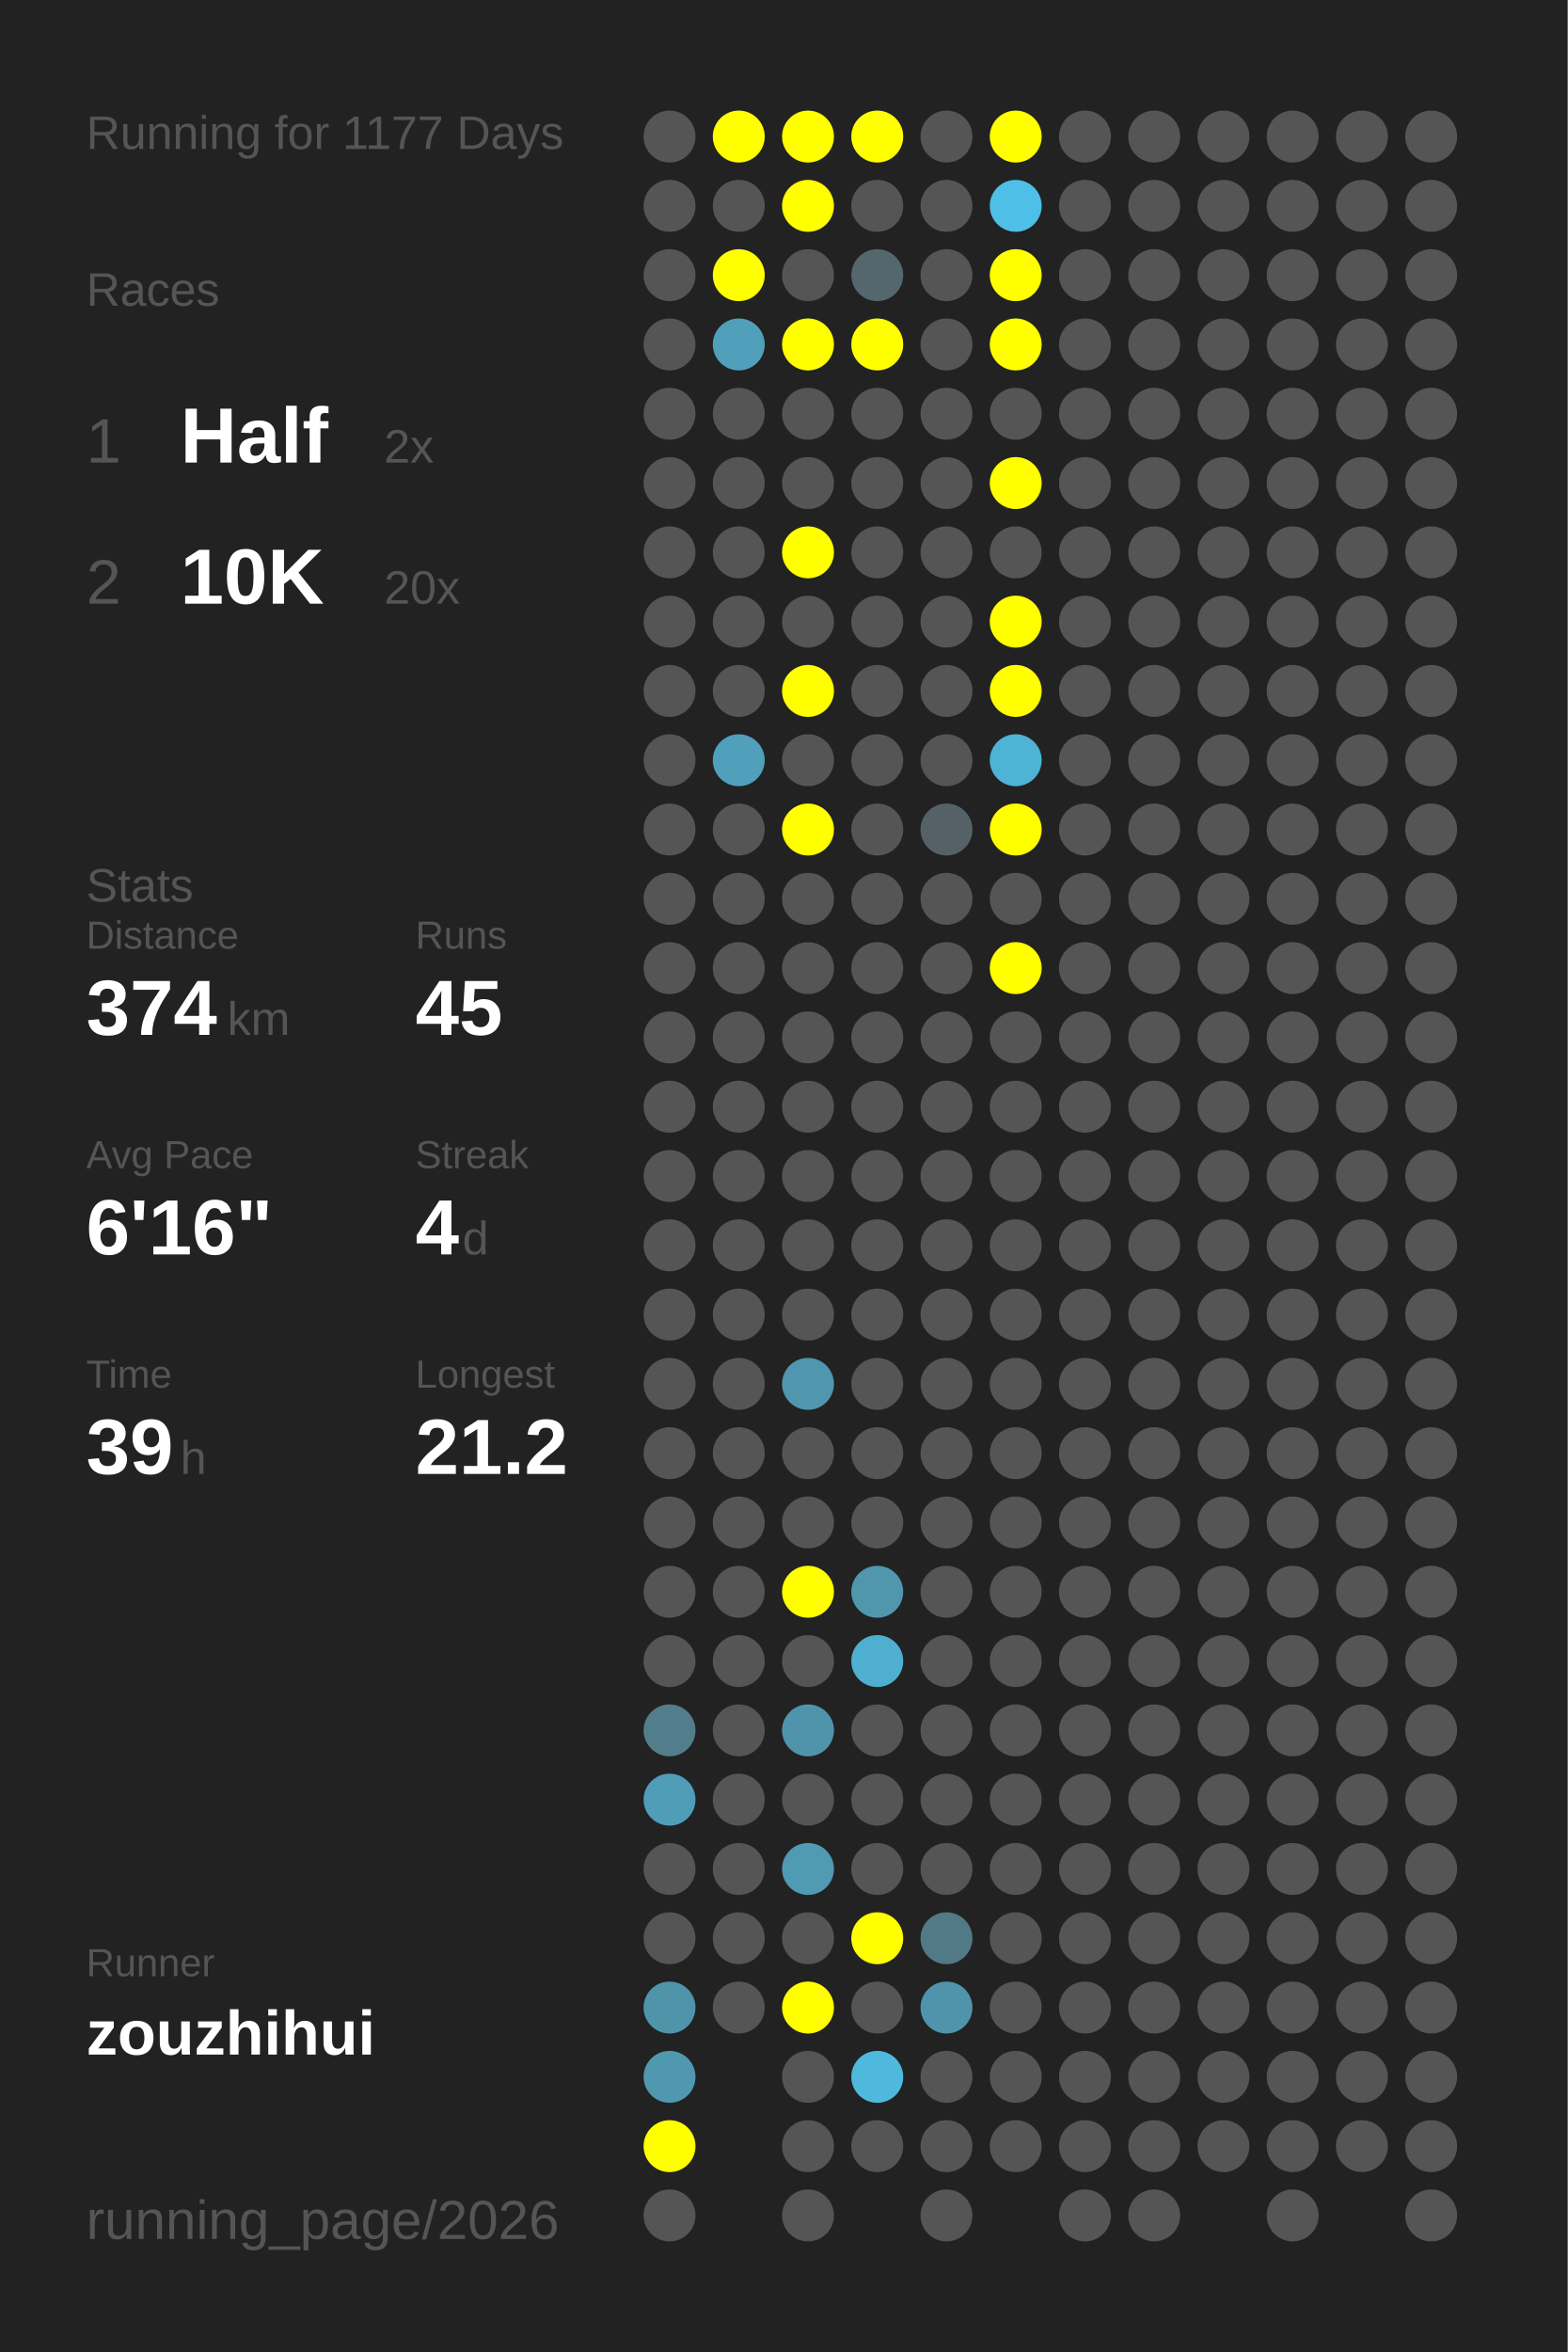
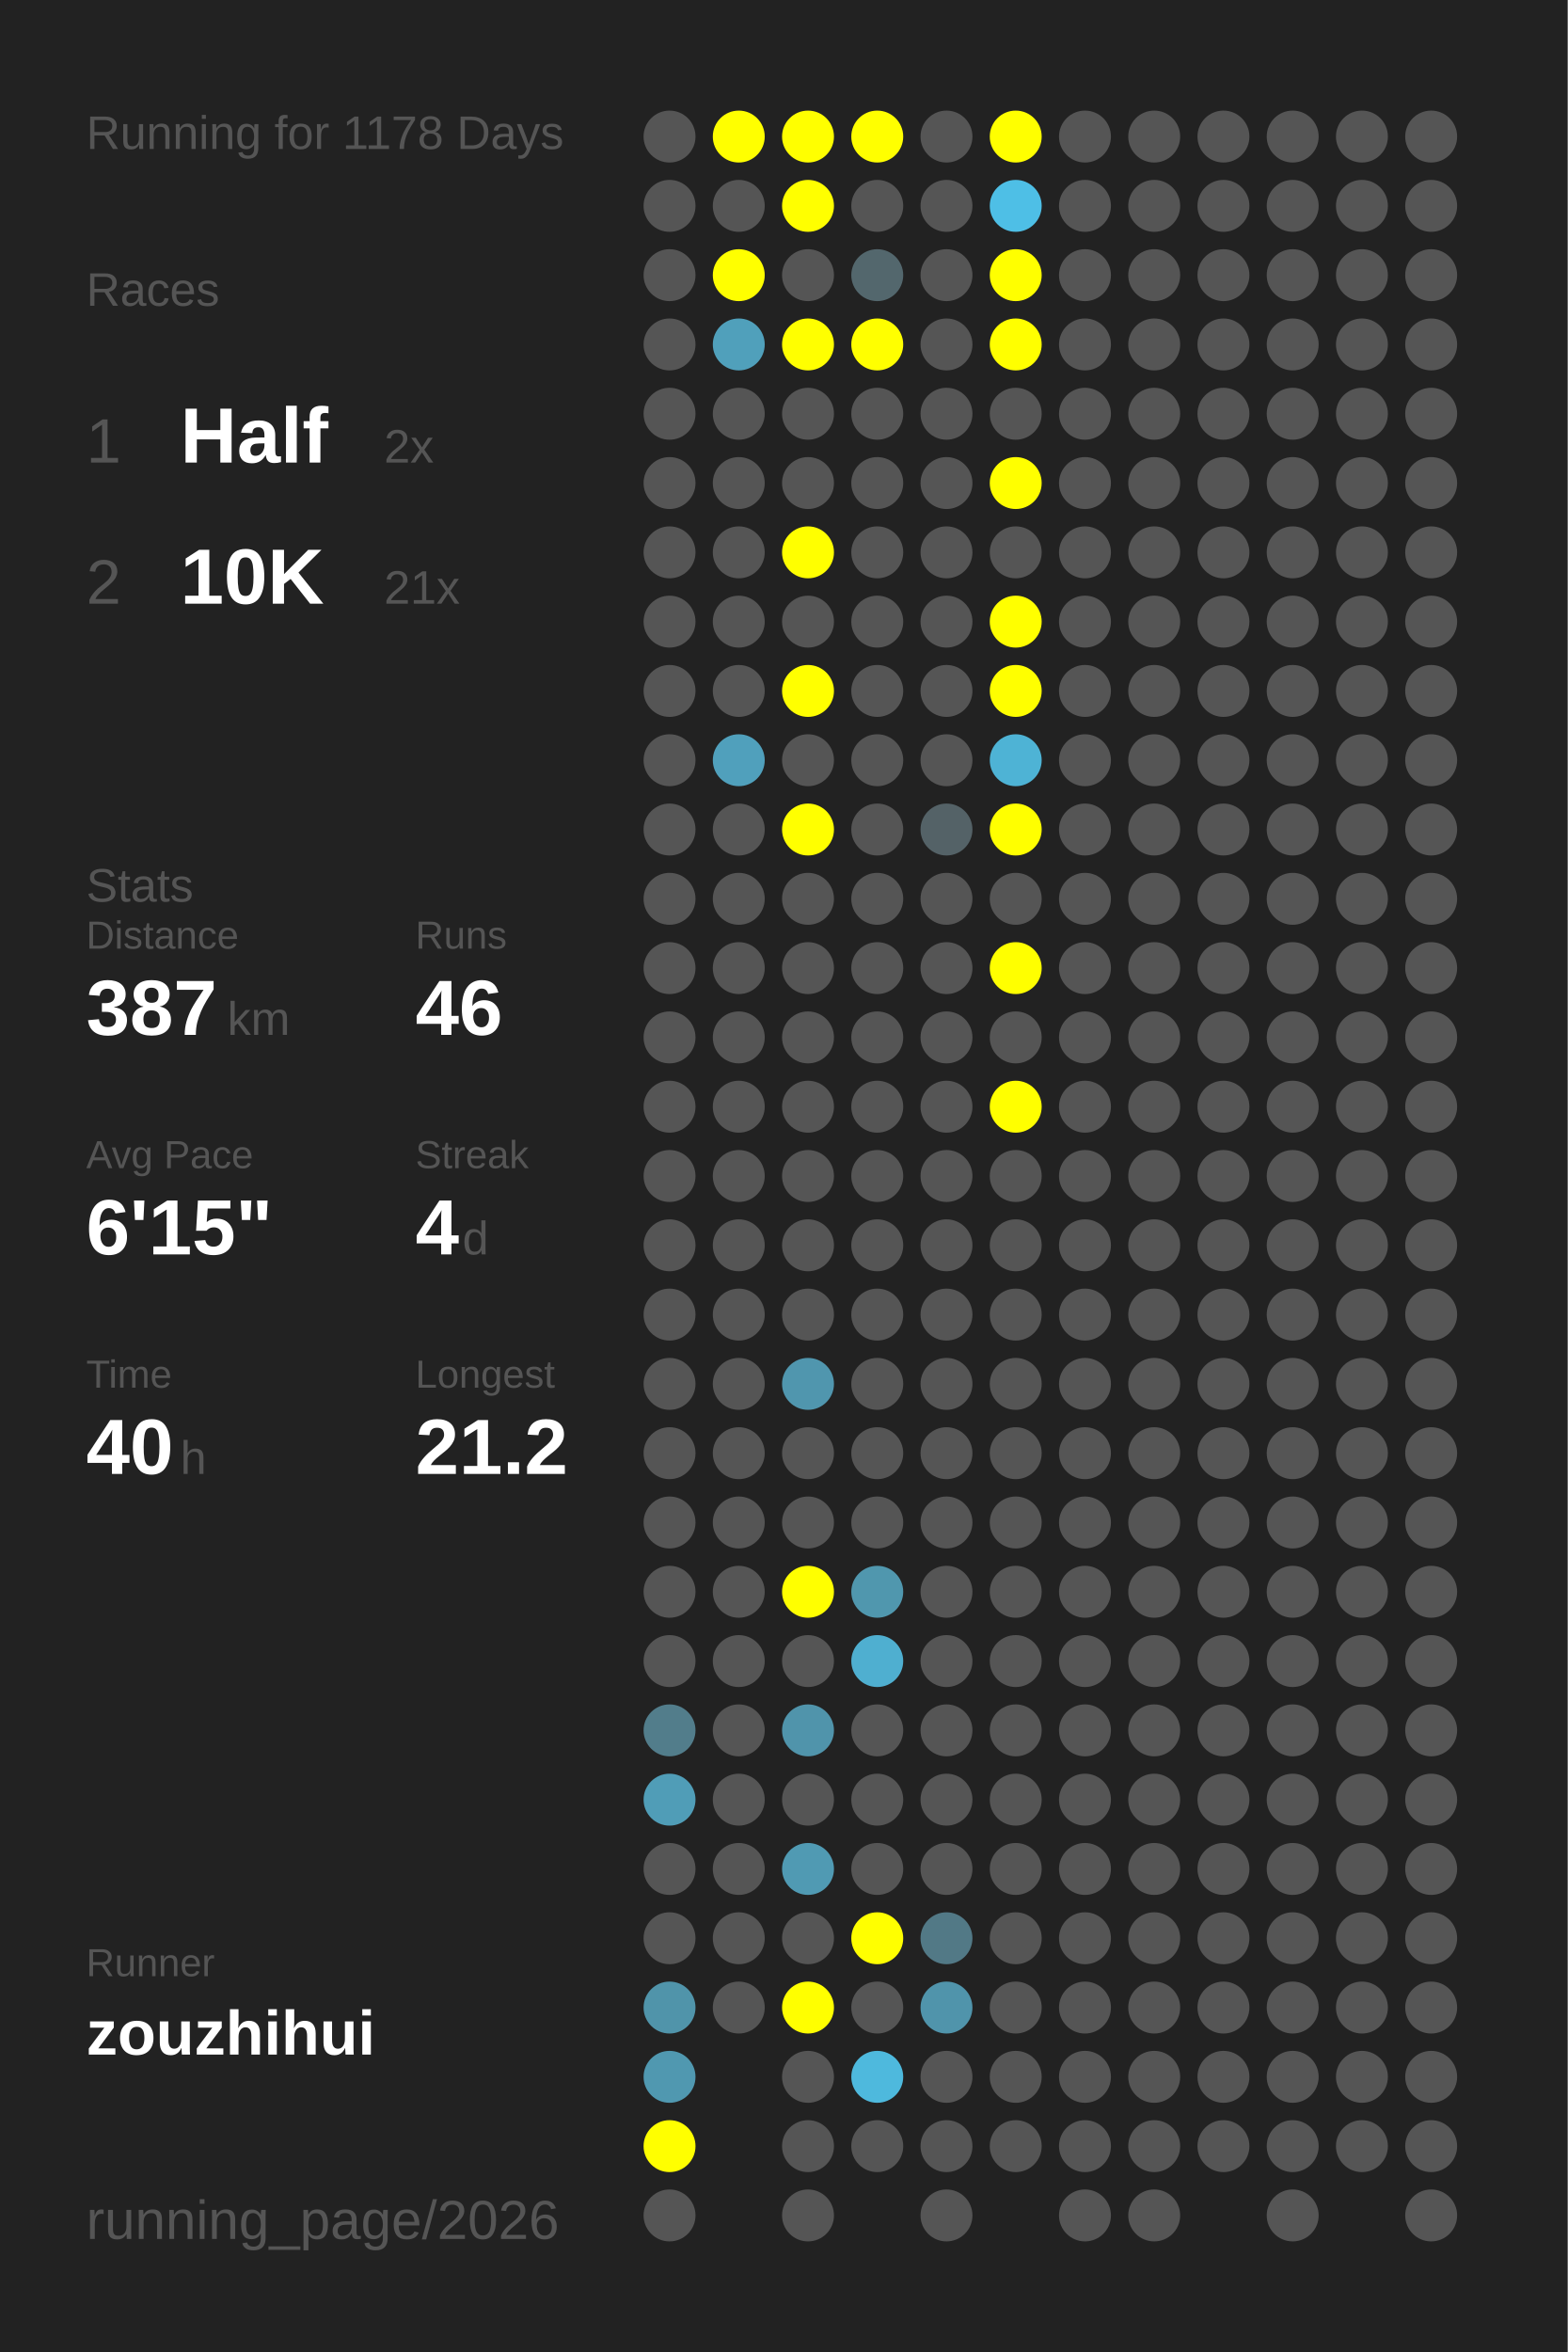
<svg xmlns="http://www.w3.org/2000/svg" baseProfile="full" height="300mm" version="1.1" viewBox="0,0,200,300" width="200mm">
  <defs />
  <rect fill="#222222" height="300" width="200" x="0" y="0" />
-   <text fill="#555555" style="font-size:6px; font-family:Arial;" x="11" y="19">Running for 1177 Days</text>
+   <text fill="#555555" style="font-size:6px; font-family:Arial;" x="11" y="19">Running for 1178 Days</text>
  <text fill="#555555" style="font-size:6px; font-family:Arial;" x="11" y="39">Races</text>
  <text fill="#555555" style="font-size:8px; font-family:Arial;" x="11" y="59">1</text>
  <text fill="#FFFFFF" style="font-size:10px; font-family:Arial; font-weight:bold;" x="23" y="59">Half</text>
  <text fill="#555555" style="font-size:6px; font-family:Arial;" x="49" y="59">2x</text>
  <text fill="#555555" style="font-size:8px; font-family:Arial;" x="11" y="77">2</text>
  <text fill="#FFFFFF" style="font-size:10px; font-family:Arial; font-weight:bold;" x="23" y="77">10K</text>
-   <text fill="#555555" style="font-size:6px; font-family:Arial;" x="49" y="77">20x</text>
+   <text fill="#555555" style="font-size:6px; font-family:Arial;" x="49" y="77">21x</text>
  <text fill="#555555" style="font-size:6px; font-family:Arial;" x="11" y="115">Stats</text>
  <text fill="#555555" style="font-size:5px; font-family:Arial;" x="11" y="121">Distance</text>
-   <text fill="#FFFFFF" style="font-size:10px; font-family:Arial; font-weight:bold;" x="11" y="132">374</text>
+   <text fill="#FFFFFF" style="font-size:10px; font-family:Arial; font-weight:bold;" x="11" y="132">387</text>
  <text fill="#555555" style="font-size:6px; font-family:Arial;" x="29" y="132">km</text>
  <text fill="#555555" style="font-size:5px; font-family:Arial;" x="53" y="121">Runs</text>
-   <text fill="#FFFFFF" style="font-size:10px; font-family:Arial; font-weight:bold;" x="53" y="132">45</text>
+   <text fill="#FFFFFF" style="font-size:10px; font-family:Arial; font-weight:bold;" x="53" y="132">46</text>
  <text fill="#555555" style="font-size:5px; font-family:Arial;" x="11" y="149">Avg Pace</text>
-   <text fill="#FFFFFF" style="font-size:10px; font-family:Arial; font-weight:bold;" x="11" y="160">6'16"</text>
+   <text fill="#FFFFFF" style="font-size:10px; font-family:Arial; font-weight:bold;" x="11" y="160">6'15"</text>
  <text fill="#555555" style="font-size:5px; font-family:Arial;" x="53" y="149">Streak</text>
  <text fill="#FFFFFF" style="font-size:10px; font-family:Arial; font-weight:bold;" x="53" y="160">4</text>
  <text fill="#555555" style="font-size:6px; font-family:Arial;" x="59" y="160">d</text>
  <text fill="#555555" style="font-size:5px; font-family:Arial;" x="11" y="177">Time</text>
-   <text fill="#FFFFFF" style="font-size:10px; font-family:Arial; font-weight:bold;" x="11" y="188">39</text>
+   <text fill="#FFFFFF" style="font-size:10px; font-family:Arial; font-weight:bold;" x="11" y="188">40</text>
  <text fill="#555555" style="font-size:6px; font-family:Arial;" x="23" y="188">h</text>
  <text fill="#555555" style="font-size:5px; font-family:Arial;" x="53" y="177">Longest</text>
  <text fill="#FFFFFF" style="font-size:10px; font-family:Arial; font-weight:bold;" x="53" y="188">21.2</text>
  <text fill="#555555" style="font-size:5px; font-family:Arial;" x="11" y="252.065">Runner</text>
  <text fill="#FFFFFF" style="font-size:8px; font-family:Arial; font-weight:bold;" x="11" y="262.065">zouzhihui</text>
  <text fill="#555555" style="font-size:7px; font-family:Arial;" x="11" y="285.581">running_page/2026</text>
  <circle cx="85.417" cy="17.419" fill="#555555" r="3.312" />
  <circle cx="85.417" cy="26.258" fill="#555555" r="3.312" />
  <circle cx="85.417" cy="35.097" fill="#555555" r="3.312" />
  <circle cx="85.417" cy="43.935" fill="#555555" r="3.312" />
  <circle cx="85.417" cy="52.774" fill="#555555" r="3.312" />
  <circle cx="85.417" cy="61.613" fill="#555555" r="3.312" />
  <circle cx="85.417" cy="70.452" fill="#555555" r="3.312" />
  <circle cx="85.417" cy="79.29" fill="#555555" r="3.312" />
  <circle cx="85.417" cy="88.129" fill="#555555" r="3.312" />
  <circle cx="85.417" cy="96.968" fill="#555555" r="3.312" />
  <circle cx="85.417" cy="105.806" fill="#555555" r="3.312" />
  <circle cx="85.417" cy="114.645" fill="#555555" r="3.312" />
  <circle cx="85.417" cy="123.484" fill="#555555" r="3.312" />
  <circle cx="85.417" cy="132.323" fill="#555555" r="3.312" />
  <circle cx="85.417" cy="141.161" fill="#555555" r="3.312" />
  <circle cx="85.417" cy="150" fill="#555555" r="3.312" />
  <circle cx="85.417" cy="158.839" fill="#555555" r="3.312" />
  <circle cx="85.417" cy="167.677" fill="#555555" r="3.312" />
  <circle cx="85.417" cy="176.516" fill="#555555" r="3.312" />
  <circle cx="85.417" cy="185.355" fill="#555555" r="3.312" />
  <circle cx="85.417" cy="194.194" fill="#555555" r="3.312" />
  <circle cx="85.417" cy="203.032" fill="#555555" r="3.312" />
  <circle cx="85.417" cy="211.871" fill="#555555" r="3.312" />
  <circle cx="85.417" cy="220.71" fill="#527d8b" r="3.312" />
  <circle cx="85.417" cy="229.548" fill="#509db7" r="3.312" />
  <circle cx="85.417" cy="238.387" fill="#555555" r="3.312" />
  <circle cx="85.417" cy="247.226" fill="#555555" r="3.312" />
  <circle cx="85.417" cy="256.065" fill="#5094aa" r="3.312" />
  <circle cx="85.417" cy="264.903" fill="#5098b0" r="3.312" />
  <circle cx="85.417" cy="273.742" fill="#FFFF00" r="3.312" />
  <circle cx="85.417" cy="282.581" fill="#555555" r="3.312" />
  <circle cx="94.25" cy="17.419" fill="#FFFF00" r="3.312" />
  <circle cx="94.25" cy="26.258" fill="#555555" r="3.312" />
  <circle cx="94.25" cy="35.097" fill="#FFFF00" r="3.312" />
  <circle cx="94.25" cy="43.935" fill="#50a0bb" r="3.312" />
  <circle cx="94.25" cy="52.774" fill="#555555" r="3.312" />
  <circle cx="94.25" cy="61.613" fill="#555555" r="3.312" />
  <circle cx="94.25" cy="70.452" fill="#555555" r="3.312" />
  <circle cx="94.25" cy="79.29" fill="#555555" r="3.312" />
  <circle cx="94.25" cy="88.129" fill="#555555" r="3.312" />
  <circle cx="94.25" cy="96.968" fill="#50a0bc" r="3.312" />
  <circle cx="94.25" cy="105.806" fill="#555555" r="3.312" />
  <circle cx="94.25" cy="114.645" fill="#555555" r="3.312" />
  <circle cx="94.25" cy="123.484" fill="#555555" r="3.312" />
  <circle cx="94.25" cy="132.323" fill="#555555" r="3.312" />
  <circle cx="94.25" cy="141.161" fill="#555555" r="3.312" />
  <circle cx="94.25" cy="150" fill="#555555" r="3.312" />
  <circle cx="94.25" cy="158.839" fill="#555555" r="3.312" />
  <circle cx="94.25" cy="167.677" fill="#555555" r="3.312" />
  <circle cx="94.25" cy="176.516" fill="#555555" r="3.312" />
  <circle cx="94.25" cy="185.355" fill="#555555" r="3.312" />
  <circle cx="94.25" cy="194.194" fill="#555555" r="3.312" />
  <circle cx="94.25" cy="203.032" fill="#555555" r="3.312" />
  <circle cx="94.25" cy="211.871" fill="#555555" r="3.312" />
  <circle cx="94.25" cy="220.71" fill="#555555" r="3.312" />
  <circle cx="94.25" cy="229.548" fill="#555555" r="3.312" />
  <circle cx="94.25" cy="238.387" fill="#555555" r="3.312" />
  <circle cx="94.25" cy="247.226" fill="#555555" r="3.312" />
  <circle cx="94.25" cy="256.065" fill="#555555" r="3.312" />
  <circle cx="103.083" cy="17.419" fill="#FFFF00" r="3.312" />
  <circle cx="103.083" cy="26.258" fill="#FFFF00" r="3.312" />
  <circle cx="103.083" cy="35.097" fill="#555555" r="3.312" />
  <circle cx="103.083" cy="43.935" fill="#FFFF00" r="3.312" />
  <circle cx="103.083" cy="52.774" fill="#555555" r="3.312" />
  <circle cx="103.083" cy="61.613" fill="#555555" r="3.312" />
  <circle cx="103.083" cy="70.452" fill="#FFFF00" r="3.312" />
  <circle cx="103.083" cy="79.29" fill="#555555" r="3.312" />
  <circle cx="103.083" cy="88.129" fill="#FFFF00" r="3.312" />
  <circle cx="103.083" cy="96.968" fill="#555555" r="3.312" />
  <circle cx="103.083" cy="105.806" fill="#FFFF00" r="3.312" />
  <circle cx="103.083" cy="114.645" fill="#555555" r="3.312" />
  <circle cx="103.083" cy="123.484" fill="#555555" r="3.312" />
  <circle cx="103.083" cy="132.323" fill="#555555" r="3.312" />
  <circle cx="103.083" cy="141.161" fill="#555555" r="3.312" />
  <circle cx="103.083" cy="150" fill="#555555" r="3.312" />
  <circle cx="103.083" cy="158.839" fill="#555555" r="3.312" />
  <circle cx="103.083" cy="167.677" fill="#555555" r="3.312" />
  <circle cx="103.083" cy="176.516" fill="#5096ae" r="3.312" />
  <circle cx="103.083" cy="185.355" fill="#555555" r="3.312" />
  <circle cx="103.083" cy="194.194" fill="#555555" r="3.312" />
  <circle cx="103.083" cy="203.032" fill="#FFFF00" r="3.312" />
  <circle cx="103.083" cy="211.871" fill="#555555" r="3.312" />
  <circle cx="103.083" cy="220.71" fill="#5094ab" r="3.312" />
  <circle cx="103.083" cy="229.548" fill="#555555" r="3.312" />
  <circle cx="103.083" cy="238.387" fill="#509ab3" r="3.312" />
  <circle cx="103.083" cy="247.226" fill="#555555" r="3.312" />
  <circle cx="103.083" cy="256.065" fill="#FFFF00" r="3.312" />
  <circle cx="103.083" cy="264.903" fill="#555555" r="3.312" />
  <circle cx="103.083" cy="273.742" fill="#555555" r="3.312" />
  <circle cx="103.083" cy="282.581" fill="#555555" r="3.312" />
  <circle cx="111.917" cy="17.419" fill="#FFFF00" r="3.312" />
  <circle cx="111.917" cy="26.258" fill="#555555" r="3.312" />
  <circle cx="111.917" cy="35.097" fill="#53676d" r="3.312" />
  <circle cx="111.917" cy="43.935" fill="#FFFF00" r="3.312" />
  <circle cx="111.917" cy="52.774" fill="#555555" r="3.312" />
  <circle cx="111.917" cy="61.613" fill="#555555" r="3.312" />
  <circle cx="111.917" cy="70.452" fill="#555555" r="3.312" />
  <circle cx="111.917" cy="79.29" fill="#555555" r="3.312" />
  <circle cx="111.917" cy="88.129" fill="#555555" r="3.312" />
  <circle cx="111.917" cy="96.968" fill="#555555" r="3.312" />
  <circle cx="111.917" cy="105.806" fill="#555555" r="3.312" />
  <circle cx="111.917" cy="114.645" fill="#555555" r="3.312" />
  <circle cx="111.917" cy="123.484" fill="#555555" r="3.312" />
  <circle cx="111.917" cy="132.323" fill="#555555" r="3.312" />
  <circle cx="111.917" cy="141.161" fill="#555555" r="3.312" />
  <circle cx="111.917" cy="150" fill="#555555" r="3.312" />
  <circle cx="111.917" cy="158.839" fill="#555555" r="3.312" />
  <circle cx="111.917" cy="167.677" fill="#555555" r="3.312" />
  <circle cx="111.917" cy="176.516" fill="#555555" r="3.312" />
  <circle cx="111.917" cy="185.355" fill="#555555" r="3.312" />
  <circle cx="111.917" cy="194.194" fill="#555555" r="3.312" />
  <circle cx="111.917" cy="203.032" fill="#5097ae" r="3.312" />
  <circle cx="111.917" cy="211.871" fill="#4fafd0" r="3.312" />
  <circle cx="111.917" cy="220.71" fill="#555555" r="3.312" />
  <circle cx="111.917" cy="229.548" fill="#555555" r="3.312" />
  <circle cx="111.917" cy="238.387" fill="#555555" r="3.312" />
  <circle cx="111.917" cy="247.226" fill="#FFFF00" r="3.312" />
  <circle cx="111.917" cy="256.065" fill="#555555" r="3.312" />
  <circle cx="111.917" cy="264.903" fill="#4eb9dd" r="3.312" />
  <circle cx="111.917" cy="273.742" fill="#555555" r="3.312" />
  <circle cx="120.75" cy="17.419" fill="#555555" r="3.312" />
  <circle cx="120.75" cy="26.258" fill="#555555" r="3.312" />
  <circle cx="120.75" cy="35.097" fill="#555555" r="3.312" />
  <circle cx="120.75" cy="43.935" fill="#555555" r="3.312" />
  <circle cx="120.75" cy="52.774" fill="#555555" r="3.312" />
  <circle cx="120.75" cy="61.613" fill="#555555" r="3.312" />
  <circle cx="120.75" cy="70.452" fill="#555555" r="3.312" />
  <circle cx="120.75" cy="79.29" fill="#555555" r="3.312" />
  <circle cx="120.75" cy="88.129" fill="#555555" r="3.312" />
  <circle cx="120.75" cy="96.968" fill="#555555" r="3.312" />
  <circle cx="120.75" cy="105.806" fill="#546267" r="3.312" />
  <circle cx="120.75" cy="114.645" fill="#555555" r="3.312" />
  <circle cx="120.75" cy="123.484" fill="#555555" r="3.312" />
  <circle cx="120.75" cy="132.323" fill="#555555" r="3.312" />
  <circle cx="120.75" cy="141.161" fill="#555555" r="3.312" />
  <circle cx="120.75" cy="150" fill="#555555" r="3.312" />
  <circle cx="120.75" cy="158.839" fill="#555555" r="3.312" />
  <circle cx="120.75" cy="167.677" fill="#555555" r="3.312" />
  <circle cx="120.75" cy="176.516" fill="#555555" r="3.312" />
  <circle cx="120.75" cy="185.355" fill="#555555" r="3.312" />
  <circle cx="120.75" cy="194.194" fill="#555555" r="3.312" />
  <circle cx="120.75" cy="203.032" fill="#555555" r="3.312" />
  <circle cx="120.75" cy="211.871" fill="#555555" r="3.312" />
  <circle cx="120.75" cy="220.71" fill="#555555" r="3.312" />
  <circle cx="120.75" cy="229.548" fill="#555555" r="3.312" />
  <circle cx="120.75" cy="238.387" fill="#555555" r="3.312" />
  <circle cx="120.75" cy="247.226" fill="#527986" r="3.312" />
  <circle cx="120.75" cy="256.065" fill="#5094ab" r="3.312" />
  <circle cx="120.75" cy="264.903" fill="#555555" r="3.312" />
  <circle cx="120.75" cy="273.742" fill="#555555" r="3.312" />
  <circle cx="120.75" cy="282.581" fill="#555555" r="3.312" />
  <circle cx="129.583" cy="17.419" fill="#FFFF00" r="3.312" />
  <circle cx="129.583" cy="26.258" fill="#4ebfe6" r="3.312" />
  <circle cx="129.583" cy="35.097" fill="#FFFF00" r="3.312" />
  <circle cx="129.583" cy="43.935" fill="#FFFF00" r="3.312" />
  <circle cx="129.583" cy="52.774" fill="#555555" r="3.312" />
  <circle cx="129.583" cy="61.613" fill="#FFFF00" r="3.312" />
  <circle cx="129.583" cy="70.452" fill="#555555" r="3.312" />
  <circle cx="129.583" cy="79.29" fill="#FFFF00" r="3.312" />
  <circle cx="129.583" cy="88.129" fill="#FFFF00" r="3.312" />
  <circle cx="129.583" cy="96.968" fill="#4eb3d5" r="3.312" />
  <circle cx="129.583" cy="105.806" fill="#FFFF00" r="3.312" />
  <circle cx="129.583" cy="114.645" fill="#555555" r="3.312" />
  <circle cx="129.583" cy="123.484" fill="#FFFF00" r="3.312" />
  <circle cx="129.583" cy="132.323" fill="#555555" r="3.312" />
-   <circle cx="129.583" cy="141.161" fill="#555555" r="3.312" />
+   <circle cx="129.583" cy="141.161" fill="#FFFF00" r="3.312" />
  <circle cx="129.583" cy="150" fill="#555555" r="3.312" />
  <circle cx="129.583" cy="158.839" fill="#555555" r="3.312" />
  <circle cx="129.583" cy="167.677" fill="#555555" r="3.312" />
  <circle cx="129.583" cy="176.516" fill="#555555" r="3.312" />
  <circle cx="129.583" cy="185.355" fill="#555555" r="3.312" />
  <circle cx="129.583" cy="194.194" fill="#555555" r="3.312" />
  <circle cx="129.583" cy="203.032" fill="#555555" r="3.312" />
  <circle cx="129.583" cy="211.871" fill="#555555" r="3.312" />
  <circle cx="129.583" cy="220.71" fill="#555555" r="3.312" />
  <circle cx="129.583" cy="229.548" fill="#555555" r="3.312" />
  <circle cx="129.583" cy="238.387" fill="#555555" r="3.312" />
  <circle cx="129.583" cy="247.226" fill="#555555" r="3.312" />
  <circle cx="129.583" cy="256.065" fill="#555555" r="3.312" />
  <circle cx="129.583" cy="264.903" fill="#555555" r="3.312" />
  <circle cx="129.583" cy="273.742" fill="#555555" r="3.312" />
  <circle cx="138.417" cy="17.419" fill="#555555" r="3.312" />
  <circle cx="138.417" cy="26.258" fill="#555555" r="3.312" />
  <circle cx="138.417" cy="35.097" fill="#555555" r="3.312" />
  <circle cx="138.417" cy="43.935" fill="#555555" r="3.312" />
  <circle cx="138.417" cy="52.774" fill="#555555" r="3.312" />
  <circle cx="138.417" cy="61.613" fill="#555555" r="3.312" />
  <circle cx="138.417" cy="70.452" fill="#555555" r="3.312" />
  <circle cx="138.417" cy="79.29" fill="#555555" r="3.312" />
  <circle cx="138.417" cy="88.129" fill="#555555" r="3.312" />
  <circle cx="138.417" cy="96.968" fill="#555555" r="3.312" />
  <circle cx="138.417" cy="105.806" fill="#555555" r="3.312" />
  <circle cx="138.417" cy="114.645" fill="#555555" r="3.312" />
  <circle cx="138.417" cy="123.484" fill="#555555" r="3.312" />
  <circle cx="138.417" cy="132.323" fill="#555555" r="3.312" />
  <circle cx="138.417" cy="141.161" fill="#555555" r="3.312" />
  <circle cx="138.417" cy="150" fill="#555555" r="3.312" />
  <circle cx="138.417" cy="158.839" fill="#555555" r="3.312" />
  <circle cx="138.417" cy="167.677" fill="#555555" r="3.312" />
  <circle cx="138.417" cy="176.516" fill="#555555" r="3.312" />
  <circle cx="138.417" cy="185.355" fill="#555555" r="3.312" />
  <circle cx="138.417" cy="194.194" fill="#555555" r="3.312" />
  <circle cx="138.417" cy="203.032" fill="#555555" r="3.312" />
  <circle cx="138.417" cy="211.871" fill="#555555" r="3.312" />
  <circle cx="138.417" cy="220.71" fill="#555555" r="3.312" />
  <circle cx="138.417" cy="229.548" fill="#555555" r="3.312" />
  <circle cx="138.417" cy="238.387" fill="#555555" r="3.312" />
  <circle cx="138.417" cy="247.226" fill="#555555" r="3.312" />
  <circle cx="138.417" cy="256.065" fill="#555555" r="3.312" />
  <circle cx="138.417" cy="264.903" fill="#555555" r="3.312" />
  <circle cx="138.417" cy="273.742" fill="#555555" r="3.312" />
  <circle cx="138.417" cy="282.581" fill="#555555" r="3.312" />
  <circle cx="147.25" cy="17.419" fill="#555555" r="3.312" />
  <circle cx="147.25" cy="26.258" fill="#555555" r="3.312" />
  <circle cx="147.25" cy="35.097" fill="#555555" r="3.312" />
  <circle cx="147.25" cy="43.935" fill="#555555" r="3.312" />
  <circle cx="147.25" cy="52.774" fill="#555555" r="3.312" />
  <circle cx="147.25" cy="61.613" fill="#555555" r="3.312" />
  <circle cx="147.25" cy="70.452" fill="#555555" r="3.312" />
  <circle cx="147.25" cy="79.29" fill="#555555" r="3.312" />
  <circle cx="147.25" cy="88.129" fill="#555555" r="3.312" />
  <circle cx="147.25" cy="96.968" fill="#555555" r="3.312" />
  <circle cx="147.25" cy="105.806" fill="#555555" r="3.312" />
  <circle cx="147.25" cy="114.645" fill="#555555" r="3.312" />
  <circle cx="147.25" cy="123.484" fill="#555555" r="3.312" />
  <circle cx="147.25" cy="132.323" fill="#555555" r="3.312" />
  <circle cx="147.25" cy="141.161" fill="#555555" r="3.312" />
  <circle cx="147.25" cy="150" fill="#555555" r="3.312" />
  <circle cx="147.25" cy="158.839" fill="#555555" r="3.312" />
  <circle cx="147.25" cy="167.677" fill="#555555" r="3.312" />
  <circle cx="147.25" cy="176.516" fill="#555555" r="3.312" />
  <circle cx="147.25" cy="185.355" fill="#555555" r="3.312" />
  <circle cx="147.25" cy="194.194" fill="#555555" r="3.312" />
  <circle cx="147.25" cy="203.032" fill="#555555" r="3.312" />
  <circle cx="147.25" cy="211.871" fill="#555555" r="3.312" />
  <circle cx="147.25" cy="220.71" fill="#555555" r="3.312" />
  <circle cx="147.25" cy="229.548" fill="#555555" r="3.312" />
  <circle cx="147.25" cy="238.387" fill="#555555" r="3.312" />
  <circle cx="147.25" cy="247.226" fill="#555555" r="3.312" />
  <circle cx="147.25" cy="256.065" fill="#555555" r="3.312" />
  <circle cx="147.25" cy="264.903" fill="#555555" r="3.312" />
  <circle cx="147.25" cy="273.742" fill="#555555" r="3.312" />
  <circle cx="147.25" cy="282.581" fill="#555555" r="3.312" />
  <circle cx="156.083" cy="17.419" fill="#555555" r="3.312" />
  <circle cx="156.083" cy="26.258" fill="#555555" r="3.312" />
  <circle cx="156.083" cy="35.097" fill="#555555" r="3.312" />
  <circle cx="156.083" cy="43.935" fill="#555555" r="3.312" />
  <circle cx="156.083" cy="52.774" fill="#555555" r="3.312" />
  <circle cx="156.083" cy="61.613" fill="#555555" r="3.312" />
  <circle cx="156.083" cy="70.452" fill="#555555" r="3.312" />
  <circle cx="156.083" cy="79.29" fill="#555555" r="3.312" />
  <circle cx="156.083" cy="88.129" fill="#555555" r="3.312" />
  <circle cx="156.083" cy="96.968" fill="#555555" r="3.312" />
  <circle cx="156.083" cy="105.806" fill="#555555" r="3.312" />
  <circle cx="156.083" cy="114.645" fill="#555555" r="3.312" />
  <circle cx="156.083" cy="123.484" fill="#555555" r="3.312" />
  <circle cx="156.083" cy="132.323" fill="#555555" r="3.312" />
  <circle cx="156.083" cy="141.161" fill="#555555" r="3.312" />
  <circle cx="156.083" cy="150" fill="#555555" r="3.312" />
  <circle cx="156.083" cy="158.839" fill="#555555" r="3.312" />
  <circle cx="156.083" cy="167.677" fill="#555555" r="3.312" />
  <circle cx="156.083" cy="176.516" fill="#555555" r="3.312" />
  <circle cx="156.083" cy="185.355" fill="#555555" r="3.312" />
  <circle cx="156.083" cy="194.194" fill="#555555" r="3.312" />
  <circle cx="156.083" cy="203.032" fill="#555555" r="3.312" />
  <circle cx="156.083" cy="211.871" fill="#555555" r="3.312" />
  <circle cx="156.083" cy="220.71" fill="#555555" r="3.312" />
  <circle cx="156.083" cy="229.548" fill="#555555" r="3.312" />
  <circle cx="156.083" cy="238.387" fill="#555555" r="3.312" />
  <circle cx="156.083" cy="247.226" fill="#555555" r="3.312" />
  <circle cx="156.083" cy="256.065" fill="#555555" r="3.312" />
  <circle cx="156.083" cy="264.903" fill="#555555" r="3.312" />
  <circle cx="156.083" cy="273.742" fill="#555555" r="3.312" />
  <circle cx="164.917" cy="17.419" fill="#555555" r="3.312" />
  <circle cx="164.917" cy="26.258" fill="#555555" r="3.312" />
  <circle cx="164.917" cy="35.097" fill="#555555" r="3.312" />
  <circle cx="164.917" cy="43.935" fill="#555555" r="3.312" />
  <circle cx="164.917" cy="52.774" fill="#555555" r="3.312" />
  <circle cx="164.917" cy="61.613" fill="#555555" r="3.312" />
  <circle cx="164.917" cy="70.452" fill="#555555" r="3.312" />
  <circle cx="164.917" cy="79.29" fill="#555555" r="3.312" />
  <circle cx="164.917" cy="88.129" fill="#555555" r="3.312" />
  <circle cx="164.917" cy="96.968" fill="#555555" r="3.312" />
  <circle cx="164.917" cy="105.806" fill="#555555" r="3.312" />
  <circle cx="164.917" cy="114.645" fill="#555555" r="3.312" />
  <circle cx="164.917" cy="123.484" fill="#555555" r="3.312" />
  <circle cx="164.917" cy="132.323" fill="#555555" r="3.312" />
  <circle cx="164.917" cy="141.161" fill="#555555" r="3.312" />
  <circle cx="164.917" cy="150" fill="#555555" r="3.312" />
  <circle cx="164.917" cy="158.839" fill="#555555" r="3.312" />
  <circle cx="164.917" cy="167.677" fill="#555555" r="3.312" />
  <circle cx="164.917" cy="176.516" fill="#555555" r="3.312" />
  <circle cx="164.917" cy="185.355" fill="#555555" r="3.312" />
  <circle cx="164.917" cy="194.194" fill="#555555" r="3.312" />
  <circle cx="164.917" cy="203.032" fill="#555555" r="3.312" />
  <circle cx="164.917" cy="211.871" fill="#555555" r="3.312" />
  <circle cx="164.917" cy="220.71" fill="#555555" r="3.312" />
  <circle cx="164.917" cy="229.548" fill="#555555" r="3.312" />
  <circle cx="164.917" cy="238.387" fill="#555555" r="3.312" />
  <circle cx="164.917" cy="247.226" fill="#555555" r="3.312" />
  <circle cx="164.917" cy="256.065" fill="#555555" r="3.312" />
  <circle cx="164.917" cy="264.903" fill="#555555" r="3.312" />
  <circle cx="164.917" cy="273.742" fill="#555555" r="3.312" />
  <circle cx="164.917" cy="282.581" fill="#555555" r="3.312" />
  <circle cx="173.75" cy="17.419" fill="#555555" r="3.312" />
  <circle cx="173.75" cy="26.258" fill="#555555" r="3.312" />
  <circle cx="173.75" cy="35.097" fill="#555555" r="3.312" />
  <circle cx="173.75" cy="43.935" fill="#555555" r="3.312" />
  <circle cx="173.75" cy="52.774" fill="#555555" r="3.312" />
  <circle cx="173.75" cy="61.613" fill="#555555" r="3.312" />
  <circle cx="173.75" cy="70.452" fill="#555555" r="3.312" />
  <circle cx="173.75" cy="79.29" fill="#555555" r="3.312" />
  <circle cx="173.75" cy="88.129" fill="#555555" r="3.312" />
  <circle cx="173.75" cy="96.968" fill="#555555" r="3.312" />
  <circle cx="173.75" cy="105.806" fill="#555555" r="3.312" />
  <circle cx="173.75" cy="114.645" fill="#555555" r="3.312" />
  <circle cx="173.75" cy="123.484" fill="#555555" r="3.312" />
  <circle cx="173.75" cy="132.323" fill="#555555" r="3.312" />
  <circle cx="173.75" cy="141.161" fill="#555555" r="3.312" />
  <circle cx="173.75" cy="150" fill="#555555" r="3.312" />
  <circle cx="173.75" cy="158.839" fill="#555555" r="3.312" />
  <circle cx="173.75" cy="167.677" fill="#555555" r="3.312" />
  <circle cx="173.75" cy="176.516" fill="#555555" r="3.312" />
  <circle cx="173.75" cy="185.355" fill="#555555" r="3.312" />
  <circle cx="173.75" cy="194.194" fill="#555555" r="3.312" />
  <circle cx="173.75" cy="203.032" fill="#555555" r="3.312" />
  <circle cx="173.75" cy="211.871" fill="#555555" r="3.312" />
  <circle cx="173.75" cy="220.71" fill="#555555" r="3.312" />
  <circle cx="173.75" cy="229.548" fill="#555555" r="3.312" />
  <circle cx="173.75" cy="238.387" fill="#555555" r="3.312" />
  <circle cx="173.75" cy="247.226" fill="#555555" r="3.312" />
  <circle cx="173.75" cy="256.065" fill="#555555" r="3.312" />
  <circle cx="173.75" cy="264.903" fill="#555555" r="3.312" />
  <circle cx="173.75" cy="273.742" fill="#555555" r="3.312" />
  <circle cx="182.583" cy="17.419" fill="#555555" r="3.312" />
  <circle cx="182.583" cy="26.258" fill="#555555" r="3.312" />
  <circle cx="182.583" cy="35.097" fill="#555555" r="3.312" />
  <circle cx="182.583" cy="43.935" fill="#555555" r="3.312" />
  <circle cx="182.583" cy="52.774" fill="#555555" r="3.312" />
  <circle cx="182.583" cy="61.613" fill="#555555" r="3.312" />
  <circle cx="182.583" cy="70.452" fill="#555555" r="3.312" />
  <circle cx="182.583" cy="79.29" fill="#555555" r="3.312" />
  <circle cx="182.583" cy="88.129" fill="#555555" r="3.312" />
  <circle cx="182.583" cy="96.968" fill="#555555" r="3.312" />
  <circle cx="182.583" cy="105.806" fill="#555555" r="3.312" />
  <circle cx="182.583" cy="114.645" fill="#555555" r="3.312" />
  <circle cx="182.583" cy="123.484" fill="#555555" r="3.312" />
  <circle cx="182.583" cy="132.323" fill="#555555" r="3.312" />
  <circle cx="182.583" cy="141.161" fill="#555555" r="3.312" />
  <circle cx="182.583" cy="150" fill="#555555" r="3.312" />
  <circle cx="182.583" cy="158.839" fill="#555555" r="3.312" />
  <circle cx="182.583" cy="167.677" fill="#555555" r="3.312" />
  <circle cx="182.583" cy="176.516" fill="#555555" r="3.312" />
  <circle cx="182.583" cy="185.355" fill="#555555" r="3.312" />
  <circle cx="182.583" cy="194.194" fill="#555555" r="3.312" />
  <circle cx="182.583" cy="203.032" fill="#555555" r="3.312" />
  <circle cx="182.583" cy="211.871" fill="#555555" r="3.312" />
  <circle cx="182.583" cy="220.71" fill="#555555" r="3.312" />
  <circle cx="182.583" cy="229.548" fill="#555555" r="3.312" />
  <circle cx="182.583" cy="238.387" fill="#555555" r="3.312" />
  <circle cx="182.583" cy="247.226" fill="#555555" r="3.312" />
  <circle cx="182.583" cy="256.065" fill="#555555" r="3.312" />
  <circle cx="182.583" cy="264.903" fill="#555555" r="3.312" />
  <circle cx="182.583" cy="273.742" fill="#555555" r="3.312" />
  <circle cx="182.583" cy="282.581" fill="#555555" r="3.312" />
</svg>
